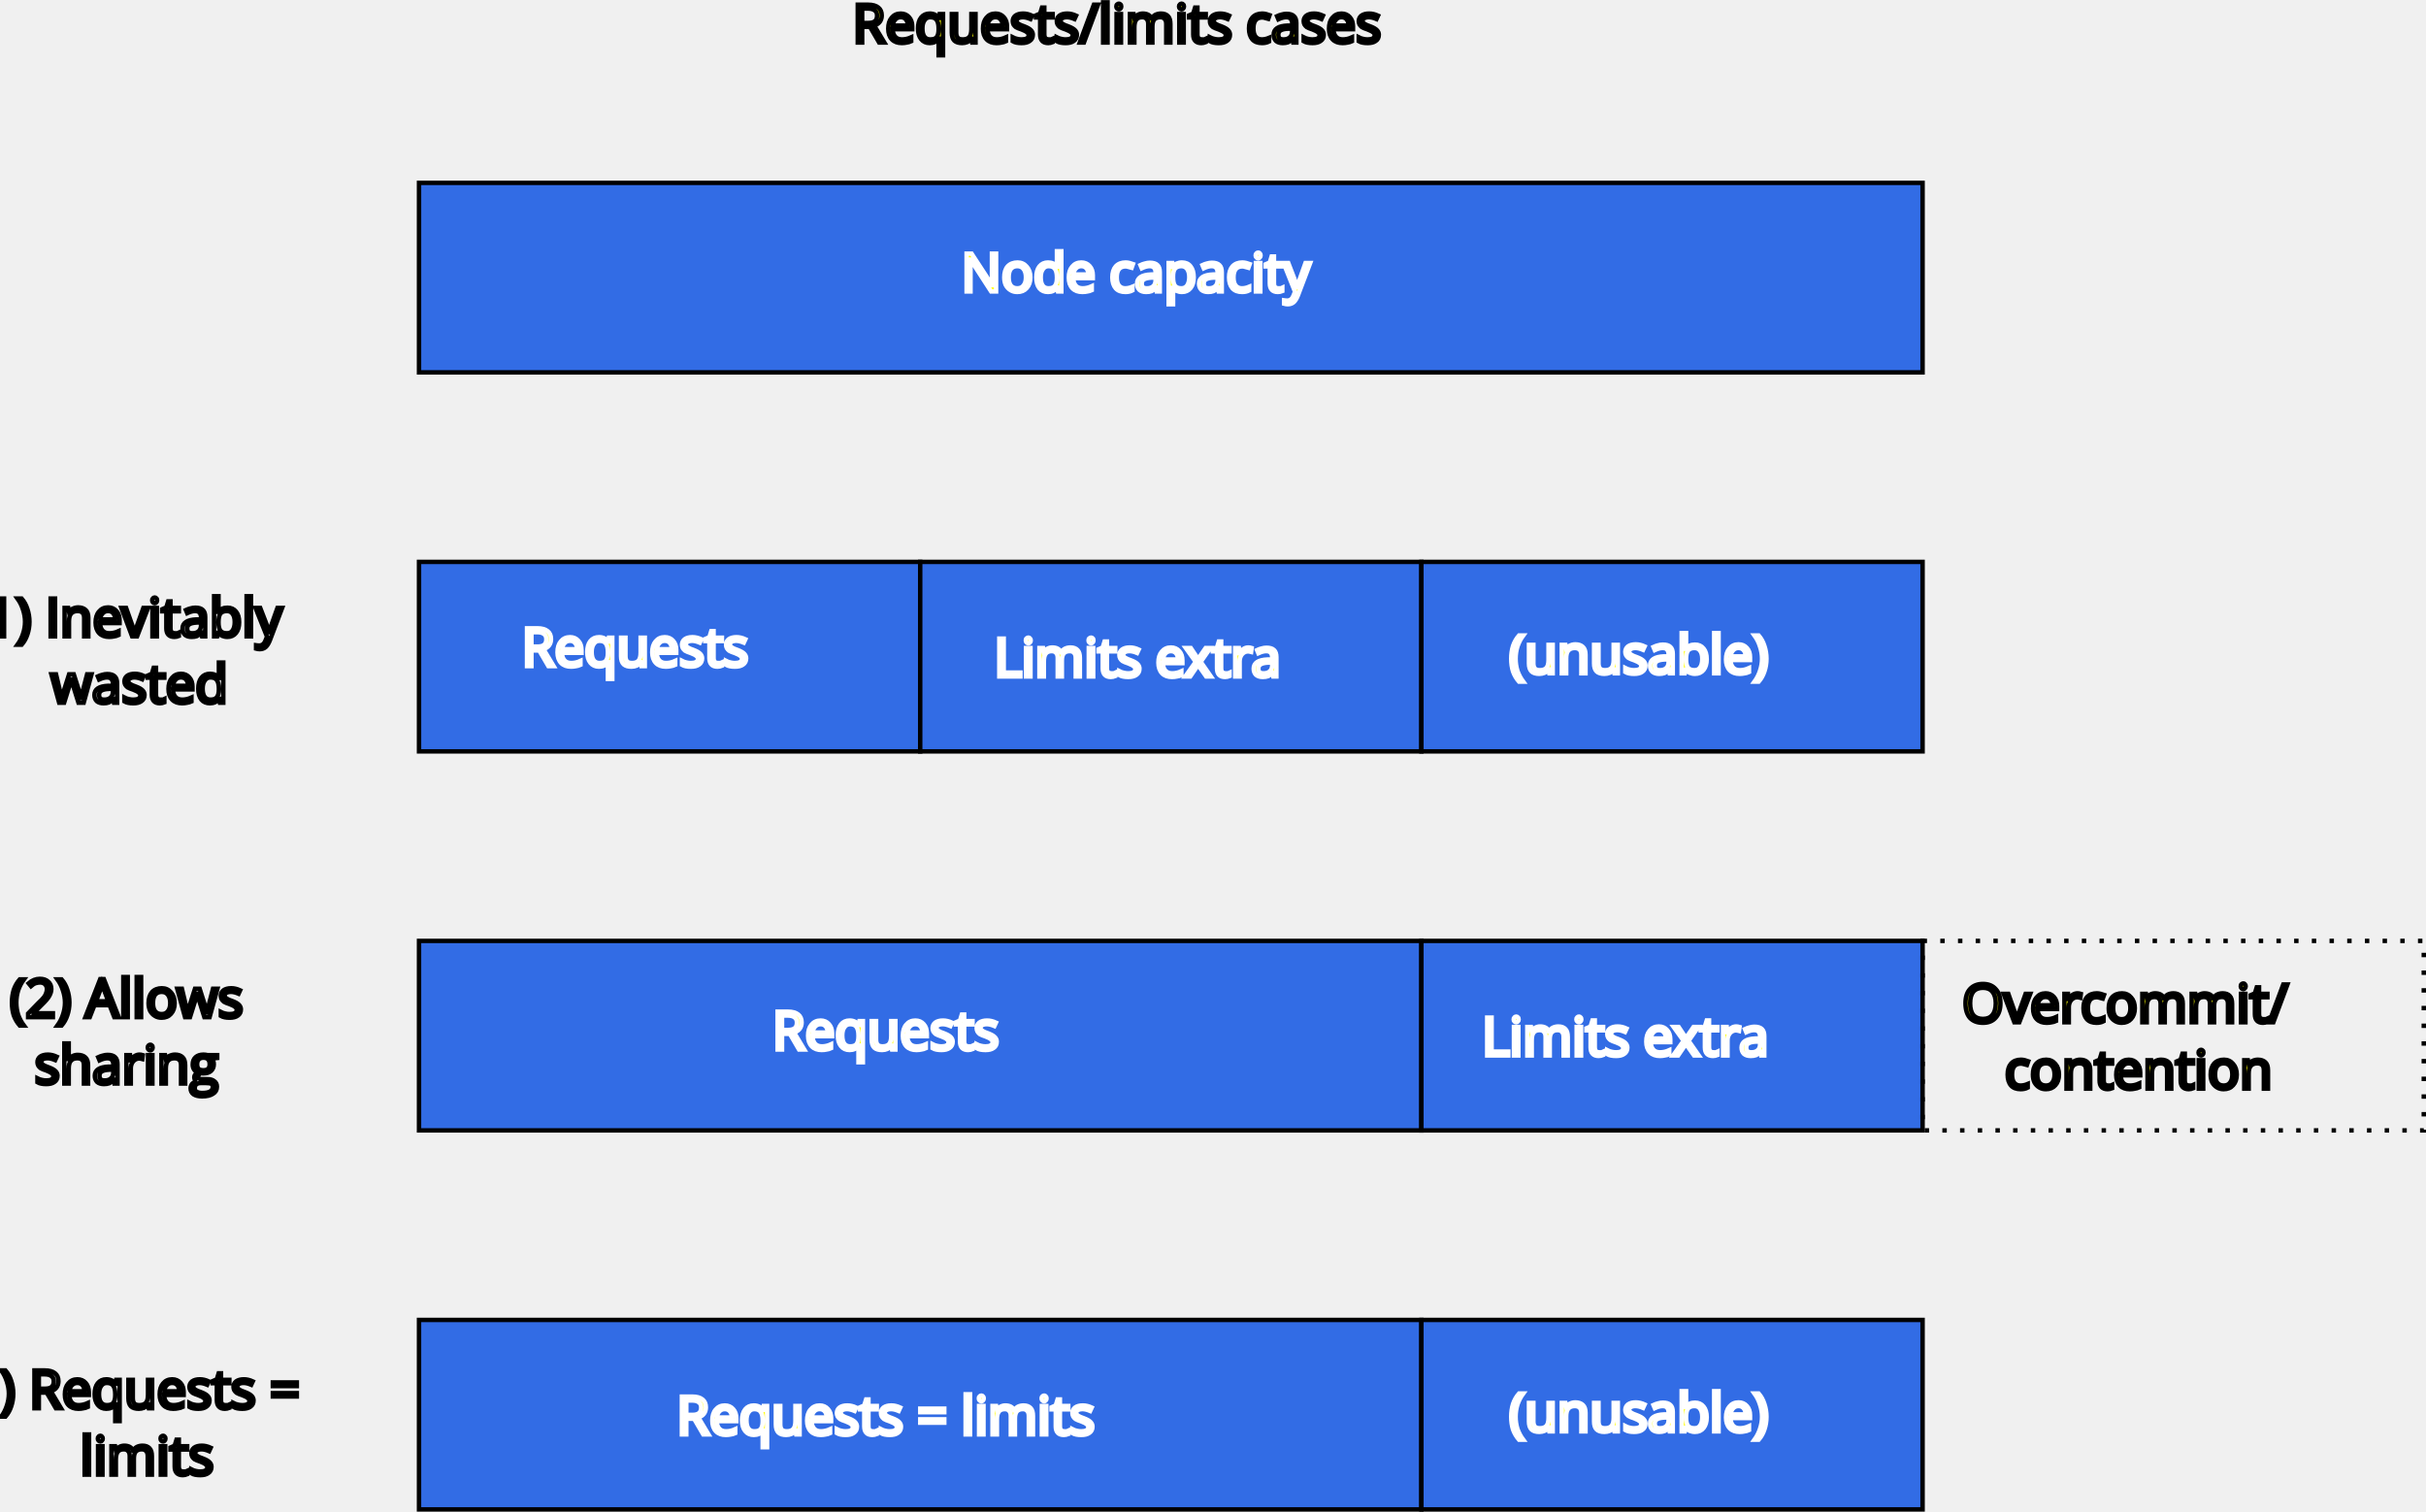
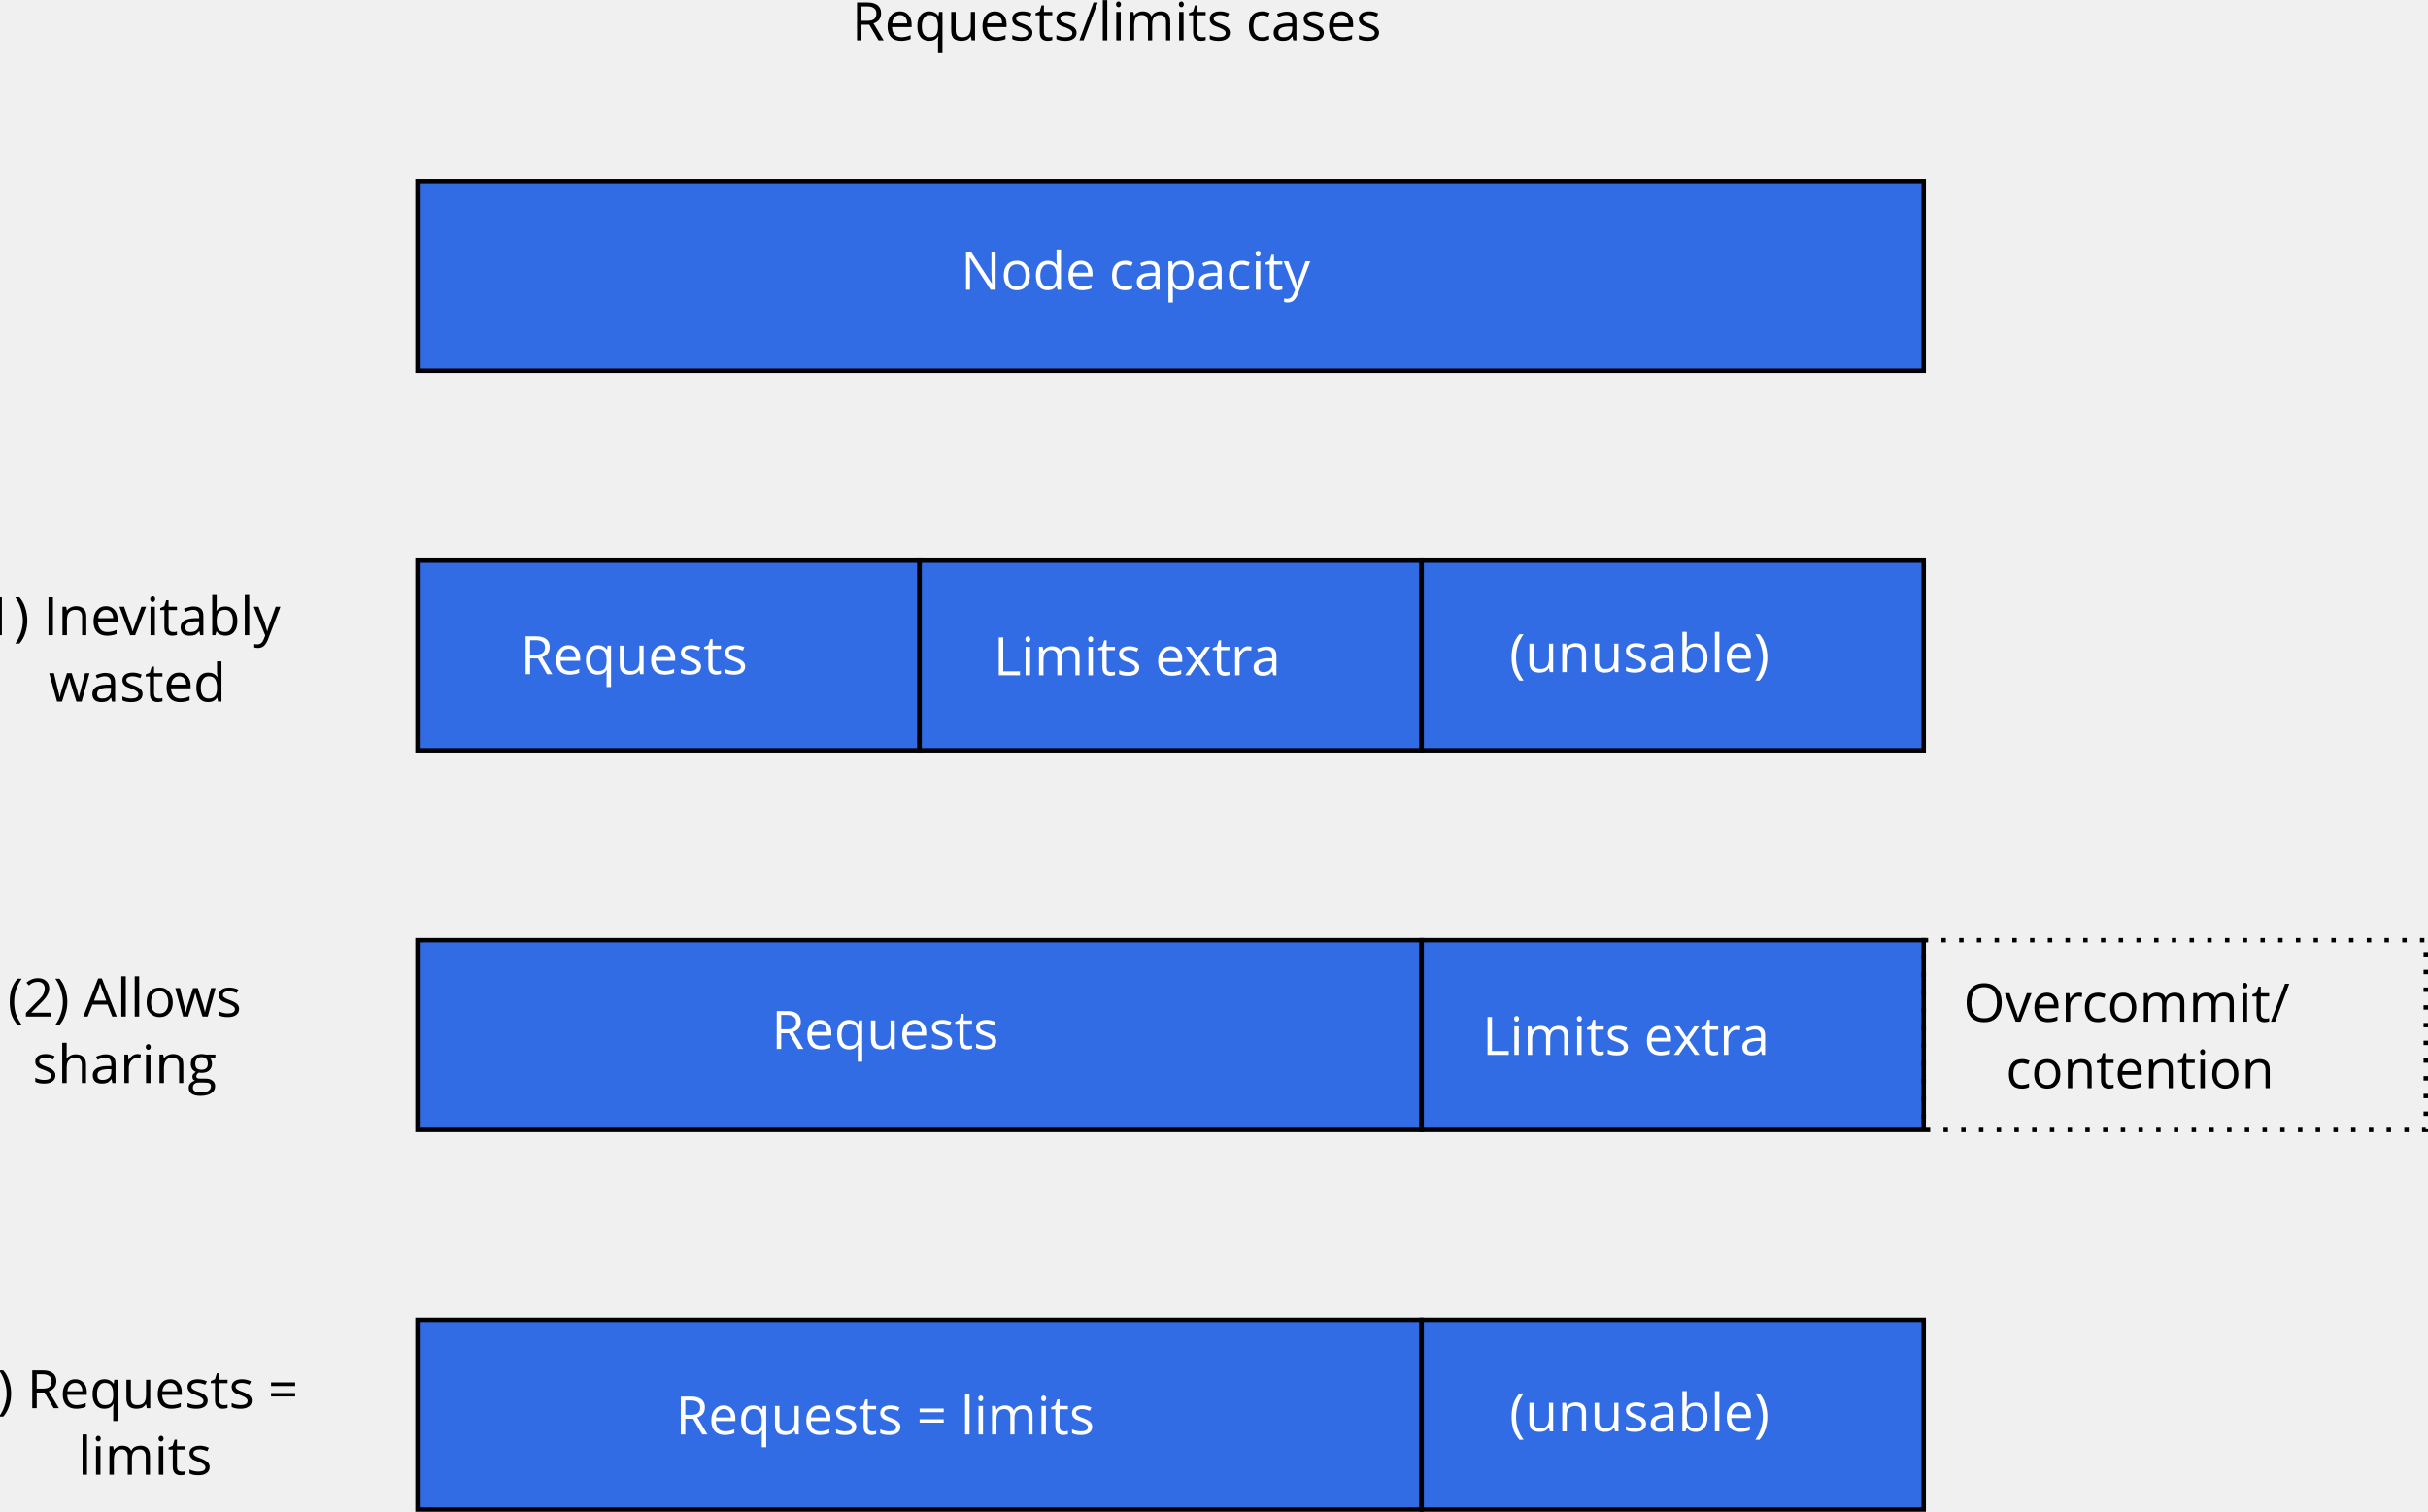
- <svg xmlns="http://www.w3.org/2000/svg" width="145.213mm" height="90.475mm" viewBox="0 0 145.213 90.475" version="1.1" id="svg1">
+ <svg xmlns="http://www.w3.org/2000/svg" width="145.081mm" height="90.343mm" viewBox="0 0 145.081 90.343" version="1.1" id="svg1">
  <defs id="defs1" />
-   <g id="layer1" transform="translate(-34.91953,-36.55557)">
+   <g id="layer1" transform="translate(-35.05182,-36.68787)">
    <rect style="fill:#326ce5;fill-opacity:1;stroke:#000000;stroke-width:0.265" id="rect34" width="90" height="11.342" x="60" y="47.501" />
-     <text xml:space="preserve" style="font-size:3.175px;text-align:center;text-anchor:middle;fill:none;stroke:#000000;stroke-width:0.265" x="45.244" y="74.643" id="text4">
-       <tspan id="tspan4" style="font-style:normal;font-variant:normal;font-weight:normal;font-stretch:normal;font-family:'open sans';-inkscape-font-specification:'open sans';text-align:center;text-anchor:middle;stroke-width:0.265" x="45.244" y="74.643">(1) Inevitably</tspan>
-       <tspan style="font-style:normal;font-variant:normal;font-weight:normal;font-stretch:normal;font-family:'open sans';-inkscape-font-specification:'open sans';text-align:center;text-anchor:middle;stroke-width:0.265" x="45.244" y="78.616" id="tspan32">wasted</tspan>
+     <text xml:space="preserve" style="font-size:3.175px;text-align:center;text-anchor:middle;fill:none;stroke:#000000;stroke-width:0;stroke-dasharray:none" x="45.244" y="74.643" id="text4">
+       <tspan id="tspan4" style="font-style:normal;font-variant:normal;font-weight:normal;font-stretch:normal;font-family:'open sans';-inkscape-font-specification:'open sans';text-align:center;text-anchor:middle;fill:#000000;fill-opacity:1;stroke-width:0;stroke-dasharray:none" x="45.244" y="74.643">(1) Inevitably</tspan>
+       <tspan style="font-style:normal;font-variant:normal;font-weight:normal;font-stretch:normal;font-family:'open sans';-inkscape-font-specification:'open sans';text-align:center;text-anchor:middle;fill:#000000;fill-opacity:1;stroke-width:0;stroke-dasharray:none" x="45.244" y="78.616" id="tspan32">wasted</tspan>
    </text>
-     <text xml:space="preserve" style="font-size:3.175px;text-align:center;text-anchor:middle;fill:none;stroke:#000000;stroke-width:0.265" x="45.274" y="97.436" id="text5">
-       <tspan id="tspan5" style="font-style:normal;font-variant:normal;font-weight:normal;font-stretch:normal;font-family:'open sans';-inkscape-font-specification:'open sans';text-align:center;text-anchor:middle;stroke-width:0.265" x="45.274" y="97.436">(2) Allows</tspan>
-       <tspan style="font-style:normal;font-variant:normal;font-weight:normal;font-stretch:normal;font-family:'open sans';-inkscape-font-specification:'open sans';text-align:center;text-anchor:middle;stroke-width:0.265" x="45.274" y="101.409" id="tspan33">sharing</tspan>
-       <tspan style="font-style:normal;font-variant:normal;font-weight:normal;font-stretch:normal;font-family:'open sans';-inkscape-font-specification:'open sans';text-align:center;text-anchor:middle;stroke-width:0.265" x="45.274" y="105.377" id="tspan6" />
+     <text xml:space="preserve" style="font-size:3.175px;text-align:center;text-anchor:middle;fill:none;stroke:#000000;stroke-width:0;stroke-dasharray:none" x="45.274" y="97.436" id="text5">
+       <tspan id="tspan5" style="font-style:normal;font-variant:normal;font-weight:normal;font-stretch:normal;font-family:'open sans';-inkscape-font-specification:'open sans';text-align:center;text-anchor:middle;fill:#000000;fill-opacity:1;stroke-width:0;stroke-dasharray:none" x="45.274" y="97.436">(2) Allows</tspan>
+       <tspan style="font-style:normal;font-variant:normal;font-weight:normal;font-stretch:normal;font-family:'open sans';-inkscape-font-specification:'open sans';text-align:center;text-anchor:middle;fill:#000000;fill-opacity:1;stroke-width:0;stroke-dasharray:none" x="45.274" y="101.409" id="tspan33">sharing</tspan>
+       <tspan style="font-style:normal;font-variant:normal;font-weight:normal;font-stretch:normal;font-family:'open sans';-inkscape-font-specification:'open sans';text-align:center;text-anchor:middle;fill:#000000;fill-opacity:1;stroke-width:0;stroke-dasharray:none" x="45.274" y="105.377" id="tspan6" />
    </text>
-     <text xml:space="preserve" style="font-size:3.175px;text-align:center;text-anchor:middle;fill:none;stroke:#000000;stroke-width:0.265" x="45.702" y="120.841" id="text7">
-       <tspan id="tspan7" style="font-style:normal;font-variant:normal;font-weight:normal;font-stretch:normal;font-family:'open sans';-inkscape-font-specification:'open sans';text-align:center;text-anchor:middle;stroke-width:0.265" x="45.702" y="120.841">(3) Requests = </tspan>
-       <tspan style="font-style:normal;font-variant:normal;font-weight:normal;font-stretch:normal;font-family:'open sans';-inkscape-font-specification:'open sans';text-align:center;text-anchor:middle;stroke-width:0.265" x="45.702" y="124.814" id="tspan34">limits</tspan>
+     <text xml:space="preserve" style="font-size:3.175px;text-align:center;text-anchor:middle;fill:none;stroke:#000000;stroke-width:0;stroke-dasharray:none" x="45.702" y="120.841" id="text7">
+       <tspan id="tspan7" style="font-style:normal;font-variant:normal;font-weight:normal;font-stretch:normal;font-family:'open sans';-inkscape-font-specification:'open sans';text-align:center;text-anchor:middle;fill:#000000;fill-opacity:1;stroke-width:0;stroke-dasharray:none" x="45.702" y="120.841">(3) Requests = </tspan>
+       <tspan style="font-style:normal;font-variant:normal;font-weight:normal;font-stretch:normal;font-family:'open sans';-inkscape-font-specification:'open sans';text-align:center;text-anchor:middle;fill:#000000;fill-opacity:1;stroke-width:0;stroke-dasharray:none" x="45.702" y="124.814" id="tspan34">limits</tspan>
    </text>
    <rect style="fill:#326ce5;fill-opacity:1;stroke:#000000;stroke-width:0.265" id="rect41" width="30" height="11.342" x="60" y="70.186" ry="0" rx="0" />
    <rect style="fill:#326ce5;fill-opacity:1;stroke:#000000;stroke-width:0.265" id="rect42" width="30" height="11.342" x="90" y="70.186" />
    <rect style="fill:#326ce5;fill-opacity:1;stroke:#000000;stroke-width:0.265" id="rect44" width="60" height="11.342" x="60" y="92.871" />
    <rect style="fill:#326ce5;fill-opacity:1;stroke:#000000;stroke-width:0.265" id="rect45" width="30" height="11.342" x="120" y="92.871" />
    <rect style="fill:none;stroke:#000000;stroke-width:0.265;stroke-dasharray:0.265, 0.794;stroke-dashoffset:0" id="rect46" width="30" height="11.342" x="150" y="92.871" />
    <rect style="fill:#326ce5;fill-opacity:1;stroke:#000000;stroke-width:0.265;stroke-opacity:1" id="rect47" width="30" height="11.342" x="120" y="70.186" />
    <rect style="fill:#326ce5;fill-opacity:1;stroke:#000000;stroke-width:0.265" id="rect48" width="60" height="11.342" x="60" y="115.556" />
    <rect style="fill:#326ce5;fill-opacity:1;stroke:#000000;stroke-width:0.265" id="rect49" width="30" height="11.342" x="120" y="115.556" />
-     <text xml:space="preserve" style="font-size:3.175px;text-align:center;text-anchor:middle;fill:#ffff00;stroke:#ffffff;stroke-width:0.265;stroke-opacity:1" x="74.922" y="76.425" id="text49">
-       <tspan id="tspan49" style="font-style:normal;font-variant:normal;font-weight:normal;font-stretch:normal;font-family:'open sans';-inkscape-font-specification:'open sans';stroke:#ffffff;stroke-width:0.265;stroke-opacity:1" x="74.922" y="76.425">Requests</tspan>
+     <text xml:space="preserve" style="font-size:3.175px;text-align:center;text-anchor:middle;fill:#ffff00;stroke:#ffffff;stroke-width:0;stroke-dasharray:none;stroke-opacity:1" x="74.917" y="76.977" id="text49">
+       <tspan id="tspan49" style="font-style:normal;font-variant:normal;font-weight:normal;font-stretch:normal;font-family:'open sans';-inkscape-font-specification:'open sans';fill:#ffffff;fill-opacity:1;stroke:none;stroke-width:0;stroke-dasharray:none;stroke-opacity:1" x="74.917" y="76.977">Requests</tspan>
    </text>
-     <text xml:space="preserve" style="font-size:3.175px;text-align:center;text-anchor:middle;fill:#ffff00;stroke:#ffffff;stroke-width:0.265;stroke-opacity:1" x="104.988" y="77.041" id="text50">
-       <tspan id="tspan50" style="font-style:normal;font-variant:normal;font-weight:normal;font-stretch:normal;font-family:'Open Sans';-inkscape-font-specification:'Open Sans';stroke:#ffffff;stroke-width:0.265;stroke-opacity:1" x="104.988" y="77.041">Limits extra</tspan>
+     <text xml:space="preserve" style="font-size:3.175px;text-align:center;text-anchor:middle;fill:#ffff00;stroke:#ffffff;stroke-width:0.265;stroke-dasharray:none;stroke-opacity:1" x="104.988" y="77.041" id="text50">
+       <tspan id="tspan50" style="font-style:normal;font-variant:normal;font-weight:normal;font-stretch:normal;font-family:'Open Sans';-inkscape-font-specification:'Open Sans';fill:#ffffff;fill-opacity:1;stroke:none;stroke-width:0.265;stroke-dasharray:none;stroke-opacity:1" x="104.988" y="77.041">Limits extra</tspan>
    </text>
    <text xml:space="preserve" style="font-size:3.175px;text-align:center;text-anchor:middle;fill:#ffff00;stroke:#ffffff;stroke-width:0.265;stroke-opacity:1" x="135" y="76.854" id="text51">
-       <tspan id="tspan51" style="font-style:normal;font-variant:normal;font-weight:normal;font-stretch:normal;font-family:'open sans';-inkscape-font-specification:'open sans';stroke:#ffffff;stroke-width:0.265;stroke-opacity:1" x="135" y="76.854">(unusable)</tspan>
+       <tspan id="tspan51" style="font-style:normal;font-variant:normal;font-weight:normal;font-stretch:normal;font-family:'open sans';-inkscape-font-specification:'open sans';fill:#ffffff;fill-opacity:1;stroke:none;stroke-width:0.265;stroke-opacity:1" x="135" y="76.854">(unusable)</tspan>
    </text>
-     <text xml:space="preserve" style="font-size:3.175px;text-align:center;text-anchor:middle;fill:#ffff00;stroke:#ffffff;stroke-width:0.265;stroke-opacity:1" x="89.922" y="99.369" id="text52">
-       <tspan id="tspan52" style="font-style:normal;font-variant:normal;font-weight:normal;font-stretch:normal;font-family:'open sans';-inkscape-font-specification:'open sans';stroke:#ffffff;stroke-width:0.265;stroke-opacity:1" x="89.922" y="99.369">Requests</tspan>
+     <text xml:space="preserve" style="font-size:3.175px;text-align:center;text-anchor:middle;fill:#ffff00;stroke:#ffffff;stroke-width:0.265;stroke-dasharray:none;stroke-opacity:1" x="89.922" y="99.369" id="text52">
+       <tspan id="tspan52" style="font-style:normal;font-variant:normal;font-weight:normal;font-stretch:normal;font-family:'open sans';-inkscape-font-specification:'open sans';fill:#ffffff;fill-opacity:1;stroke:none;stroke-width:0.265;stroke-dasharray:none;stroke-opacity:1" x="89.922" y="99.369">Requests</tspan>
    </text>
    <text xml:space="preserve" style="font-size:3.175px;text-align:center;text-anchor:middle;fill:#ffff00;stroke:#ffffff;stroke-width:0.265;stroke-opacity:1" x="134.988" y="99.726" id="text53">
-       <tspan id="tspan53" style="font-style:normal;font-variant:normal;font-weight:normal;font-stretch:normal;font-family:'open sans';-inkscape-font-specification:'open sans';stroke:#ffffff;stroke-width:0.265;stroke-opacity:1" x="134.988" y="99.726">Limits extra</tspan>
+       <tspan id="tspan53" style="font-style:normal;font-variant:normal;font-weight:normal;font-stretch:normal;font-family:'open sans';-inkscape-font-specification:'open sans';fill:#ffffff;fill-opacity:1;stroke:none;stroke-width:0.265;stroke-opacity:1" x="134.988" y="99.726">Limits extra</tspan>
      <tspan style="stroke:#ffffff;stroke-width:0.265;stroke-opacity:1" x="134.988" y="103.695" id="tspan54" />
    </text>
    <text xml:space="preserve" style="font-size:3.175px;text-align:center;text-anchor:middle;fill:#ffff00;stroke:#000000;stroke-width:0.265" x="164.911" y="97.741" id="text55">
-       <tspan id="tspan55" style="font-style:normal;font-variant:normal;font-weight:normal;font-stretch:normal;font-family:'open sans';-inkscape-font-specification:'open sans';stroke-width:0.265" x="164.911" y="97.741">Overcommit/</tspan>
-       <tspan style="font-style:normal;font-variant:normal;font-weight:normal;font-stretch:normal;font-family:'open sans';-inkscape-font-specification:'open sans';stroke-width:0.265" x="164.911" y="101.714" id="tspan56">contention</tspan>
+       <tspan id="tspan55" style="font-style:normal;font-variant:normal;font-weight:normal;font-stretch:normal;font-family:'open sans';-inkscape-font-specification:'open sans';fill:#000000;fill-opacity:1;stroke:none;stroke-width:0.265" x="164.911" y="97.741">Overcommit/</tspan>
+       <tspan style="font-style:normal;font-variant:normal;font-weight:normal;font-stretch:normal;font-family:'open sans';-inkscape-font-specification:'open sans';fill:#000000;fill-opacity:1;stroke:none;stroke-width:0.265" x="164.911" y="101.714" id="tspan56">contention</tspan>
    </text>
    <text xml:space="preserve" style="font-size:3.175px;text-align:center;text-anchor:middle;fill:#ffff00;stroke:#ffffff;stroke-width:0.265;stroke-opacity:1" x="89.922" y="122.411" id="text57">
-       <tspan id="tspan57" style="font-style:normal;font-variant:normal;font-weight:normal;font-stretch:normal;font-family:'open sans';-inkscape-font-specification:'open sans';stroke:#ffffff;stroke-width:0.265;stroke-opacity:1" x="89.922" y="122.411">Requests = limits</tspan>
+       <tspan id="tspan57" style="font-style:normal;font-variant:normal;font-weight:normal;font-stretch:normal;font-family:'open sans';-inkscape-font-specification:'open sans';fill:#ffffff;fill-opacity:1;stroke:none;stroke-width:0.265;stroke-opacity:1" x="89.922" y="122.411">Requests = limits</tspan>
    </text>
    <text xml:space="preserve" style="font-size:3.175px;text-align:center;text-anchor:middle;fill:#ffff00;stroke:#ffffff;stroke-width:0.265;stroke-opacity:1" x="135" y="122.224" id="text58">
-       <tspan id="tspan58" style="font-style:normal;font-variant:normal;font-weight:normal;font-stretch:normal;font-family:'open sans';-inkscape-font-specification:'open sans';stroke:#ffffff;stroke-width:0.265;stroke-opacity:1" x="135" y="122.224">(unusable)</tspan>
+       <tspan id="tspan58" style="font-style:normal;font-variant:normal;font-weight:normal;font-stretch:normal;font-family:'open sans';-inkscape-font-specification:'open sans';fill:#ffffff;fill-opacity:1;stroke:none;stroke-width:0.265;stroke-opacity:1" x="135" y="122.224">(unusable)</tspan>
    </text>
-     <text xml:space="preserve" style="font-size:3.175px;text-align:center;text-anchor:middle;fill:#ffff00;stroke:#ffffff;stroke-width:0.265;stroke-opacity:1" x="104.891" y="53.999" id="text59">
-       <tspan id="tspan59" style="font-style:normal;font-variant:normal;font-weight:normal;font-stretch:normal;font-family:'open sans';-inkscape-font-specification:'open sans';stroke:#ffffff;stroke-width:0.265;stroke-opacity:1" x="104.891" y="53.999">Node capacity</tspan>
+     <text xml:space="preserve" style="font-size:3.175px;text-align:center;text-anchor:middle;fill:#ffff00;stroke:#ffffff;stroke-width:0;stroke-dasharray:none;stroke-opacity:1" x="104.891" y="53.999" id="text59">
+       <tspan id="tspan59" style="font-style:normal;font-variant:normal;font-weight:normal;font-stretch:normal;font-family:'open sans';-inkscape-font-specification:'open sans';fill:#ffffff;fill-opacity:1;stroke:#ffffff;stroke-width:0;stroke-dasharray:none;stroke-opacity:1" x="104.891" y="53.999">Node capacity</tspan>
    </text>
-     <text xml:space="preserve" style="font-size:3.175px;text-align:center;text-anchor:middle;fill:#ffff00;stroke:#000000;stroke-width:0.265;stroke-dasharray:none;stroke-dashoffset:0" x="103.755" y="39.1" id="text60">
-       <tspan id="tspan60" style="font-style:normal;font-variant:normal;font-weight:normal;font-stretch:normal;font-family:'open sans';-inkscape-font-specification:'open sans';stroke-width:0.265;stroke-dasharray:none" x="103.755" y="39.1">Requests/limits cases</tspan>
+     <text xml:space="preserve" style="font-size:3.175px;text-align:center;text-anchor:middle;fill:#000000;fill-opacity:1;stroke:#000000;stroke-width:0;stroke-dasharray:none;stroke-dashoffset:0" x="103.755" y="39.1" id="text60">
+       <tspan id="tspan60" style="font-style:normal;font-variant:normal;font-weight:normal;font-stretch:normal;font-family:'open sans';-inkscape-font-specification:'open sans';fill:#000000;fill-opacity:1;stroke:none;stroke-width:0;stroke-dasharray:none" x="103.755" y="39.1">Requests/limits cases</tspan>
    </text>
  </g>
</svg>
